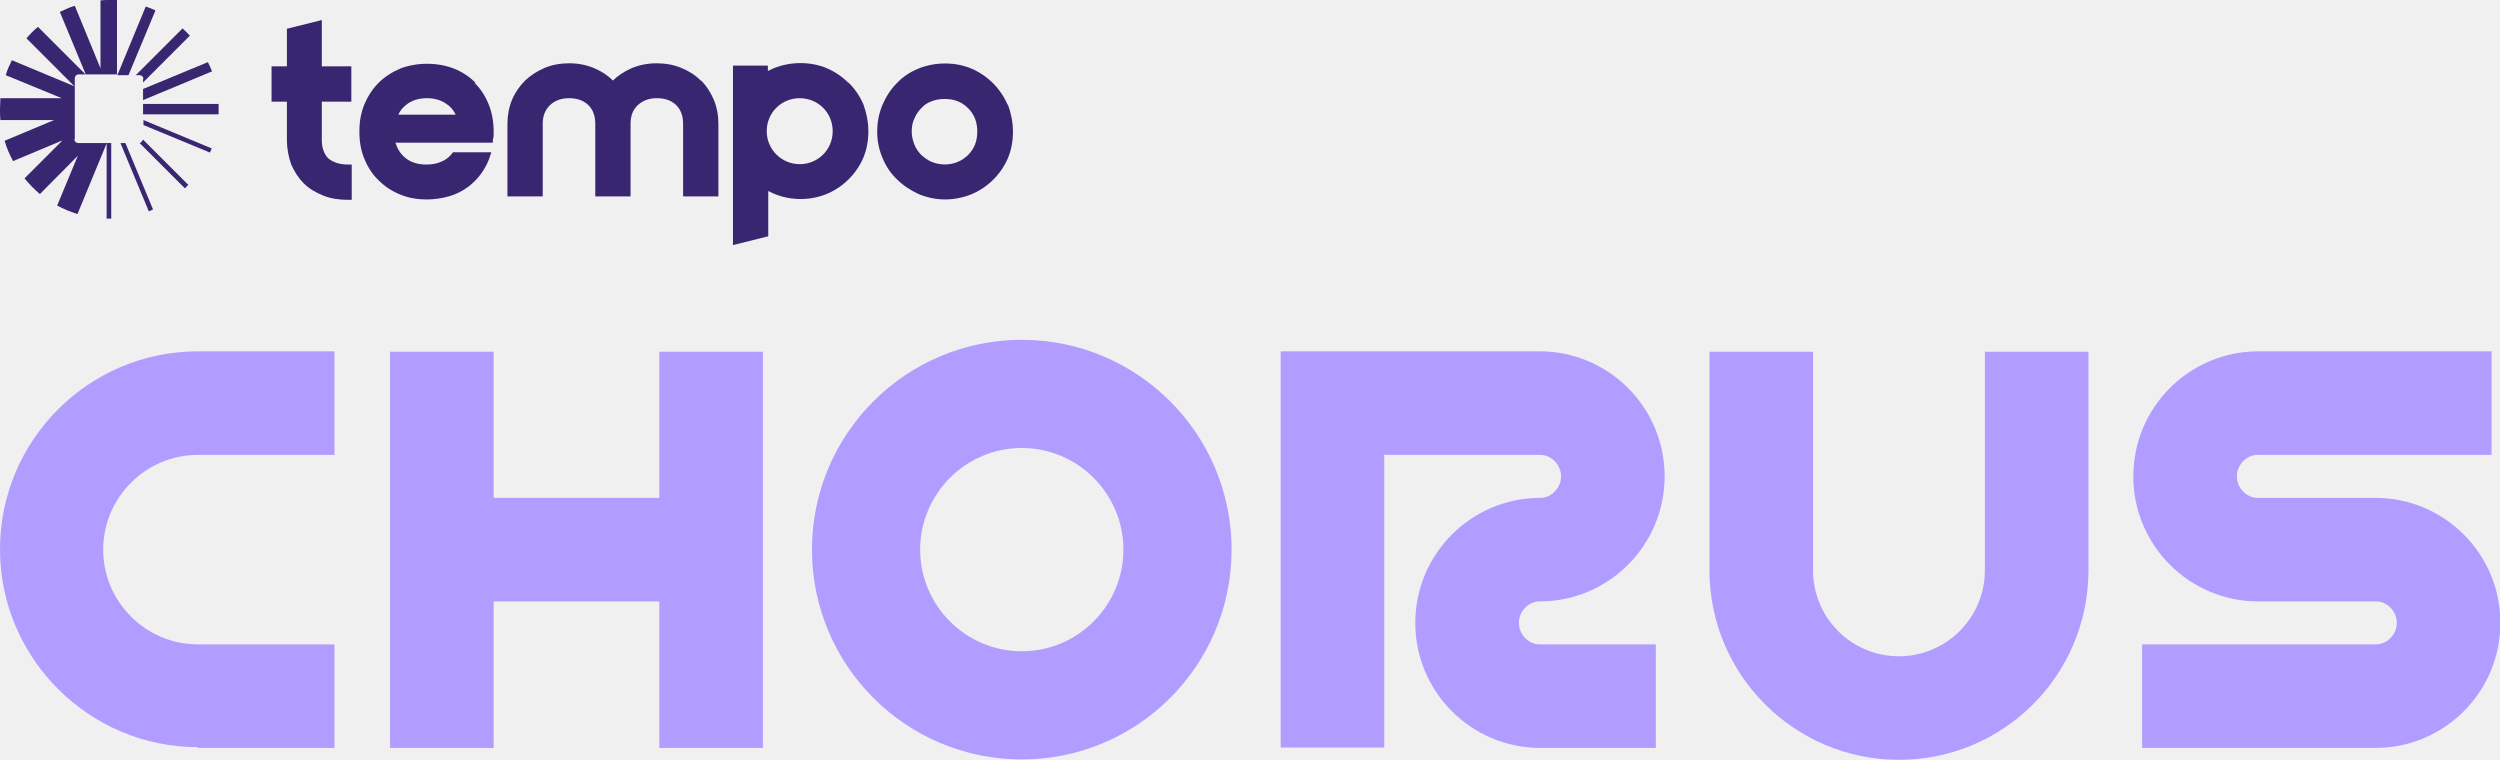
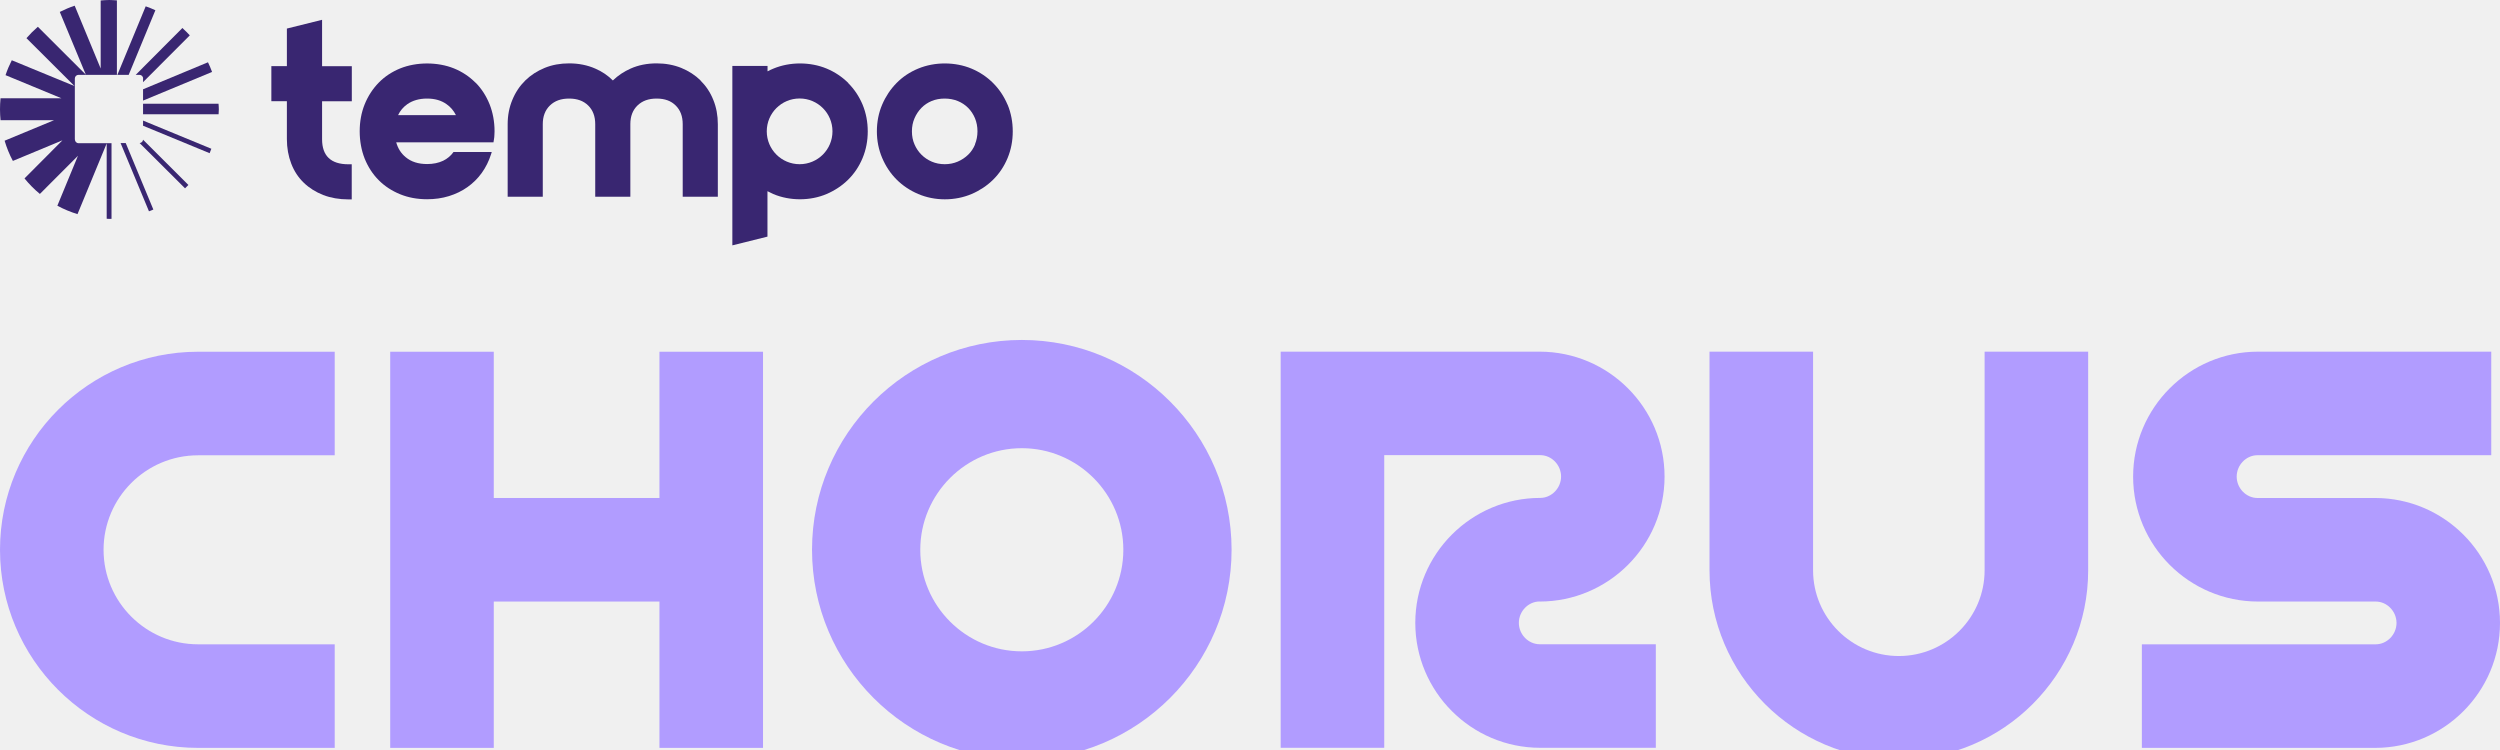
- <svg xmlns="http://www.w3.org/2000/svg" id="Layer_1" viewBox="0 0 65.18 19.81">
+ <svg xmlns="http://www.w3.org/2000/svg" id="Layer_1" viewBox="0 0 320.34 96">
  <defs>
-     <style>.cls-1{fill:#392671;}.cls-2{fill:#b19cff;}</style>
+     <style>
+       .st0 {
+         fill: #392671;
+       }
+ 
+       .st1 {
+         fill: #fff;
+       }
+ 
+       .st2 {
+         fill: #b19cff;
+       }
+     </style>
  </defs>
-   <path class="cls-1" d="M12.4,2.16h0c-.16-.16-.34-.28-.56-.37-.43-.17-.98-.17-1.41,0-.21.09-.4.21-.56.37-.16.16-.28.35-.37.56-.09.22-.13.45-.13.71s.04.5.13.71c.09.22.21.41.37.56.16.16.34.28.56.37.21.09.45.13.7.13.2,0,.39-.03.57-.08.18-.05.34-.13.48-.23.14-.1.27-.23.37-.37s.19-.31.24-.49l.02-.06h-1c-.07.1-.16.18-.27.23-.12.06-.26.09-.42.09-.23,0-.42-.06-.56-.18-.12-.1-.2-.23-.25-.39h2.54v-.07s.02-.09.02-.12c0-.03,0-.06,0-.1,0-.25-.04-.49-.13-.71-.09-.22-.21-.41-.37-.56ZM10.38,3c.05-.12.13-.21.24-.29.14-.1.31-.15.51-.15s.37.05.51.15c.11.07.19.17.24.28h-1.51Z" />
-   <path class="cls-1" d="M18.27,2.1c-.14-.14-.31-.25-.51-.33-.19-.08-.41-.12-.64-.12-.25,0-.48.05-.68.14-.17.08-.33.18-.46.31-.13-.13-.28-.23-.46-.31-.2-.09-.43-.14-.68-.14-.23,0-.45.04-.64.12-.19.08-.36.19-.51.33-.14.14-.26.31-.34.5-.08.19-.12.41-.12.63v1.89h.92v-1.89c0-.21.06-.36.19-.49.13-.12.29-.18.5-.18s.37.06.5.18c.12.12.18.28.18.49v1.89h.92v-1.89c0-.21.06-.37.19-.49.13-.12.29-.18.5-.18s.37.06.5.18c.12.12.18.28.18.49v1.89h.92v-1.89c0-.23-.04-.44-.12-.63-.08-.19-.19-.36-.33-.5Z" />
-   <path class="cls-1" d="M22.12,2.16c-.16-.16-.35-.29-.56-.38-.42-.18-.95-.18-1.39,0-.05.02-.1.05-.15.07v-.14h-.33s-.58,0-.58,0v4.68l.92-.23v-1.18s.1.05.15.07c.44.19.97.18,1.39,0,.21-.09.4-.22.56-.38.16-.16.29-.35.38-.56.09-.22.13-.45.13-.69s-.05-.48-.13-.7c-.09-.21-.22-.4-.38-.56ZM20.85,4.28c-.47,0-.86-.38-.86-.86s.38-.86.86-.86.86.38.86.86-.38.86-.86.86Z" />
-   <path class="cls-1" d="M8.4.52l-.92.23v.98h-.4v.92h.4v.99c0,.23.04.44.11.64.08.19.19.36.33.5.14.14.31.24.51.32.2.08.42.11.65.11h.09v-.92h-.09c-.23,0-.4-.06-.52-.16-.11-.11-.17-.27-.17-.49v-.99h.77v-.92h-.77V.52Z" />
-   <path class="cls-1" d="M26.27,2.73c-.09-.21-.22-.4-.38-.56-.16-.16-.35-.29-.56-.38-.42-.18-.95-.18-1.39,0-.22.09-.41.22-.56.38-.16.16-.28.35-.37.56-.09.21-.14.45-.14.7s.05.48.14.69c.09.22.22.41.38.56.16.16.35.28.56.38.22.09.45.14.69.14s.48-.05.7-.14c.21-.09.4-.22.56-.38.16-.16.29-.35.38-.56.09-.22.13-.45.13-.69s-.05-.48-.13-.7h0ZM25.42,3.77c-.04.1-.1.19-.18.27-.08.08-.17.14-.27.18-.2.09-.47.09-.68,0-.1-.04-.19-.11-.27-.18-.08-.08-.14-.17-.18-.27-.04-.1-.07-.22-.07-.34s.02-.24.07-.34c.04-.1.11-.2.18-.27.07-.08.16-.14.27-.18.1-.04.22-.06.34-.06s.24.02.34.06c.1.04.19.1.27.18.08.08.14.17.18.27.04.1.06.22.06.34s-.02.24-.06.34Z" />
-   <path class="cls-1" d="M5.47,3.99s.03-.08.05-.12l-1.78-.74v.13l1.74.72Z" />
-   <path class="cls-1" d="M3.88,5.51s.08-.03.11-.05l-.72-1.73h-.13l.74,1.78Z" />
-   <path class="cls-1" d="M5.7,2.98s0-.08,0-.12c0-.05,0-.1,0-.15h-1.97v.27h1.97Z" />
-   <path class="cls-1" d="M1.95,3.63v-1.59c0-.05.04-.1.1-.1h1V0c-.07,0-.13,0-.2,0-.08,0-.15,0-.23.01v1.77S1.95.15,1.95.15c-.13.04-.26.1-.39.16l.68,1.64L.99.7c-.11.09-.21.19-.3.3l1.25,1.25L.31,1.57c-.06.12-.12.25-.16.39l1.46.6H.01c0,.1-.01.19-.01.29s0,.19.01.28h1.4S.12,3.67.12,3.67c.05.18.13.36.22.53l1.29-.54-.99.99c.12.15.25.28.4.41l.99-1-.54,1.3c.17.09.34.16.53.22l.76-1.84v1.96s.05,0,.07,0c.02,0,.04,0,.05,0v-1.97h-.86c-.05,0-.1-.04-.1-.1Z" />
-   <path class="cls-1" d="M4.05.27c-.08-.04-.17-.07-.25-.1l-.74,1.79h.29l.7-1.68Z" />
-   <path class="cls-1" d="M5.53,1.87c-.03-.09-.07-.17-.11-.25l-1.69.7v.29l1.8-.75Z" />
-   <path class="cls-1" d="M3.73,2.05v.1l1.22-1.22c-.06-.07-.13-.13-.19-.19l-1.22,1.22h.1c.05,0,.1.04.1.1Z" />
-   <path class="cls-1" d="M3.64,3.73l1.18,1.18s.06-.06.09-.09l-1.18-1.18s-.04.08-.09.09Z" />
-   <path class="cls-2" d="M5.16,19.5h3.56v-2.7h-3.56c-1.36,0-2.47-1.11-2.47-2.47s1.11-2.47,2.47-2.47h3.56v-2.7h-3.56c-2.85,0-5.16,2.32-5.16,5.16s2.32,5.16,5.16,5.16Z" />
-   <polygon class="cls-2" points="17.19 19.5 19.89 19.5 19.89 9.17 17.19 9.17 17.19 12.98 12.87 12.98 12.87 9.17 10.17 9.17 10.17 19.5 12.87 19.5 12.87 15.68 17.19 15.68 17.19 19.5" />
-   <path class="cls-2" d="M26.64,8.86c-3.02,0-5.47,2.45-5.47,5.47s2.45,5.47,5.47,5.47,5.47-2.45,5.47-5.47-2.45-5.47-5.47-5.47ZM26.64,16.98c-1.46,0-2.65-1.19-2.65-2.65s1.19-2.65,2.65-2.65,2.65,1.19,2.65,2.65-1.19,2.65-2.65,2.65Z" />
-   <path class="cls-2" d="M40.14,15.68c1.8,0,3.26-1.46,3.26-3.26s-1.46-3.26-3.26-3.26h-6.75v10.33h2.7v-7.63h4.07c.29,0,.54.26.54.56s-.25.56-.54.56c-1.8,0-3.26,1.46-3.26,3.26s1.46,3.26,3.26,3.26h3.01v-2.7h-3.03c-.29,0-.54-.26-.54-.56s.25-.56.54-.56Z" />
-   <path class="cls-2" d="M47.27,14.87v-5.7h-2.7v5.7c0,2.72,2.21,4.94,4.94,4.94s4.94-2.21,4.94-4.94v-5.7h-2.7v5.7c0,1.23-1,2.24-2.24,2.24s-2.24-1-2.24-2.24Z" />
-   <path class="cls-2" d="M61.93,12.98h-3.07c-.29,0-.54-.26-.54-.56s.25-.56.54-.56h6.1v-2.7h-6.08c-1.8,0-3.26,1.46-3.26,3.26s1.46,3.26,3.26,3.26h3.07c.29,0,.54.26.54.56s-.25.56-.54.56h-6.1v2.7h6.08c1.8,0,3.26-1.46,3.26-3.26s-1.46-3.26-3.26-3.26Z" />
+   <g>
+     <g>
+       <g>
+         <path class="st0" d="M60.92,10.59h0c-.77-.78-1.69-1.39-2.74-1.82-2.1-.85-4.81-.85-6.91,0-1.05.43-1.98,1.04-2.74,1.82-.76.78-1.37,1.71-1.8,2.77-.43,1.06-.64,2.23-.64,3.47s.22,2.44.64,3.5c.43,1.06,1.03,1.99,1.8,2.76.76.77,1.69,1.37,2.74,1.8,1.05.43,2.21.64,3.46.64.98,0,1.92-.13,2.79-.4.87-.27,1.67-.65,2.37-1.15.71-.5,1.33-1.11,1.84-1.82.51-.71.91-1.51,1.19-2.39l.09-.29h-4.9c-.34.48-.79.86-1.33,1.12-.59.28-1.28.42-2.05.42-1.14,0-2.04-.29-2.75-.88-.59-.49-.99-1.11-1.21-1.9h12.46l.06-.36c.05-.24.05-.42.06-.58.01-.15.02-.31.02-.48,0-1.24-.22-2.41-.64-3.47-.43-1.06-1.03-2-1.8-2.77ZM51.01,14.75c.27-.57.66-1.03,1.18-1.4.67-.47,1.52-.72,2.53-.72s1.83.24,2.5.72c.52.36.91.83,1.2,1.4h-7.4Z" />
+         <path class="st0" d="M89.78,10.32c-.7-.69-1.54-1.23-2.49-1.62-.95-.38-2.01-.58-3.14-.58-1.22,0-2.35.22-3.35.67-.86.38-1.62.89-2.27,1.52-.64-.64-1.39-1.15-2.25-1.52-1-.44-2.13-.67-3.35-.67-1.13,0-2.19.19-3.14.58-.95.39-1.79.93-2.49,1.62-.7.69-1.26,1.52-1.65,2.48-.4.95-.6,2-.6,3.11v9.3h4.5v-9.3c0-1.01.3-1.79.91-2.39.62-.6,1.42-.89,2.46-.89s1.84.29,2.45.89c.6.59.9,1.38.9,2.39v9.3h4.5v-9.3c0-1.01.3-1.79.91-2.39.62-.6,1.42-.89,2.46-.89s1.84.29,2.44.89c.6.59.9,1.38.9,2.39v9.3h4.5v-9.3c0-1.11-.19-2.16-.58-3.11-.38-.96-.94-1.79-1.64-2.48Z" />
+         <path class="st0" d="M108.7,10.64c-.79-.79-1.72-1.41-2.77-1.85-2.09-.87-4.69-.89-6.83,0-.25.1-.5.22-.75.35v-.69h-1.64s-2.87,0-2.87,0v22.99l4.5-1.12v-5.82c.24.13.49.25.74.36,2.15.91,4.75.89,6.84,0,1.05-.45,1.98-1.07,2.76-1.84.79-.78,1.41-1.71,1.85-2.77.44-1.06.66-2.21.66-3.41s-.22-2.37-.66-3.43c-.44-1.05-1.06-1.98-1.85-2.77ZM102.46,21.04c-2.32,0-4.21-1.88-4.21-4.21s1.88-4.21,4.21-4.21,4.21,1.88,4.21,4.21-1.88,4.21-4.21,4.21Z" />
+         <path class="st0" d="M41.26,2.54l-4.5,1.12v4.81h-1.99v4.5h1.99v4.86c0,1.13.19,2.18.56,3.14.37.96.91,1.78,1.61,2.45.69.67,1.53,1.19,2.49,1.57.96.37,2.05.56,3.22.56h.43v-4.5h-.43c-1.12,0-1.97-.27-2.53-.81-.56-.53-.84-1.34-.84-2.4v-4.86h3.81v-4.5h-3.81V2.54Z" />
+         <path class="st0" d="M129.1,13.41c-.44-1.05-1.06-1.98-1.85-2.77-.79-.79-1.72-1.41-2.77-1.85-2.09-.87-4.69-.89-6.83,0-1.06.44-2,1.06-2.77,1.85-.77.78-1.39,1.71-1.84,2.76-.45,1.05-.68,2.21-.68,3.43s.23,2.35.68,3.41c.45,1.06,1.07,1.99,1.85,2.77.77.77,1.71,1.4,2.77,1.85,1.06.45,2.21.68,3.41.68s2.37-.23,3.43-.68c1.05-.45,1.98-1.07,2.76-1.84.79-.78,1.41-1.71,1.85-2.77.44-1.06.66-2.21.66-3.41s-.22-2.37-.66-3.43h0ZM124.94,18.51c-.21.5-.5.95-.88,1.31-.38.37-.83.67-1.34.89-1.01.44-2.32.44-3.33,0-.51-.22-.95-.52-1.32-.89-.37-.37-.67-.81-.89-1.32-.22-.5-.33-1.06-.33-1.67s.11-1.16.33-1.67c.22-.51.52-.96.89-1.34.36-.37.81-.67,1.31-.88.51-.21,1.07-.31,1.67-.31s1.17.11,1.67.31c.51.21.95.5,1.33.88.38.38.67.83.88,1.33.21.51.32,1.07.32,1.67s-.11,1.16-.32,1.67Z" />
+       </g>
+       <g>
+         <path class="st0" d="M26.86,19.63c.08-.19.15-.38.22-.57l-8.75-3.61v.66l8.53,3.52Z" />
+         <path class="st0" d="M19.08,27.08c.19-.07.38-.14.57-.23l-3.54-8.52h-.66l3.64,8.75Z" />
+         <path class="st0" d="M28.01,14.63c0-.2.03-.4.03-.61,0-.25-.02-.49-.04-.73h-9.67v1.35h9.67Z" />
+         <path class="st0" d="M9.59,17.86v-7.8c0-.26.21-.47.47-.47h4.92V.05c-.33-.02-.65-.05-.97-.05-.38,0-.74.03-1.11.06v8.72S9.57.73,9.57.73c-.66.22-1.3.49-1.91.8l3.34,8.04L4.85,3.43c-.52.45-1.01.94-1.46,1.46l6.16,6.14L1.51,7.72c-.31.61-.58,1.25-.8,1.91l7.16,2.96H.07c-.05.48-.07.96-.07,1.44s.03.92.07,1.37h6.86s-6.34,2.63-6.34,2.63c.27.9.62,1.77,1.06,2.59l6.35-2.64-4.86,4.88c.59.73,1.25,1.4,1.97,1.99l4.88-4.89-2.64,6.4c.81.44,1.68.8,2.58,1.08l3.74-9.06v9.65c.13,0,.24.02.36.02.09,0,.17-.01.26-.01v-9.69h-4.22c-.26,0-.47-.21-.47-.47Z" />
+         <path class="st0" d="M19.91,1.31c-.4-.19-.82-.35-1.24-.5l-3.63,8.78h1.45l3.42-8.28Z" />
+         <path class="st0" d="M27.17,9.21c-.15-.42-.33-.83-.52-1.23l-8.32,3.46v1.45l8.84-3.67Z" />
+         <path class="st0" d="M18.33,10.06v.47l5.99-6c-.3-.33-.62-.64-.95-.94l-5.98,6h.48c.26,0,.47.21.47.47Z" />
+         <path class="st0" d="M17.89,18.33l5.82,5.8c.15-.14.29-.28.43-.43l-5.81-5.8c-.02.23-.2.41-.43.43Z" />
+       </g>
+     </g>
+     <g>
+       <path class="st2" d="M25.38,95.83h17.51v-13.27h-17.51c-6.68,0-12.11-5.43-12.11-12.11s5.43-12.11,12.11-12.11h17.51v-13.27h-17.51c-14,0-25.38,11.39-25.38,25.38s11.39,25.38,25.38,25.38Z" />
+       <polygon class="st2" points="84.5 95.83 97.77 95.83 97.77 45.07 84.5 45.07 84.5 63.81 63.27 63.81 63.27 45.07 50 45.07 50 95.83 63.27 95.83 63.27 77.08 84.5 77.08 84.5 95.83" />
+       <path class="st2" d="M130.93,43.56c-14.82,0-26.88,12.06-26.88,26.88s12.06,26.88,26.88,26.88,26.88-12.06,26.88-26.88-12.06-26.88-26.88-26.88ZM130.93,83.46c-7.18,0-13.01-5.84-13.01-13.01s5.84-13.02,13.01-13.02,13.01,5.84,13.01,13.02-5.84,13.01-13.01,13.01Z" />
+       <path class="st2" d="M197.28,77.08c8.83,0,16.01-7.18,16.01-16.01s-7.18-16.01-16.01-16.01h-33.18v50.76h13.27v-37.5h19.99c1.45,0,2.67,1.25,2.67,2.74s-1.22,2.74-2.67,2.74c-8.83,0-16.01,7.18-16.01,16.01s7.18,16.01,16.01,16.01h14.81v-13.27h-14.88c-1.45,0-2.67-1.25-2.67-2.74s1.22-2.74,2.67-2.74Z" />
+       <path class="st2" d="M232.32,73.07v-28.01h-13.27v28.01c0,13.38,10.88,24.26,24.26,24.26s24.26-10.88,24.26-24.26v-28.01h-13.27v28.01c0,6.06-4.93,10.99-10.99,10.99s-10.99-4.93-10.99-10.99Z" />
+       <path class="st2" d="M304.33,63.81h-15.07c-1.44,0-2.66-1.25-2.66-2.74s1.22-2.74,2.66-2.74h29.96v-13.27h-29.88c-8.83,0-16.01,7.18-16.01,16.01s7.18,16.01,16.01,16.01h15.07c1.45,0,2.67,1.25,2.67,2.74s-1.22,2.74-2.67,2.74h-29.96v13.27h29.88c8.83,0,16.01-7.18,16.01-16.01s-7.18-16.01-16.01-16.01Z" />
+     </g>
+   </g>
</svg>
